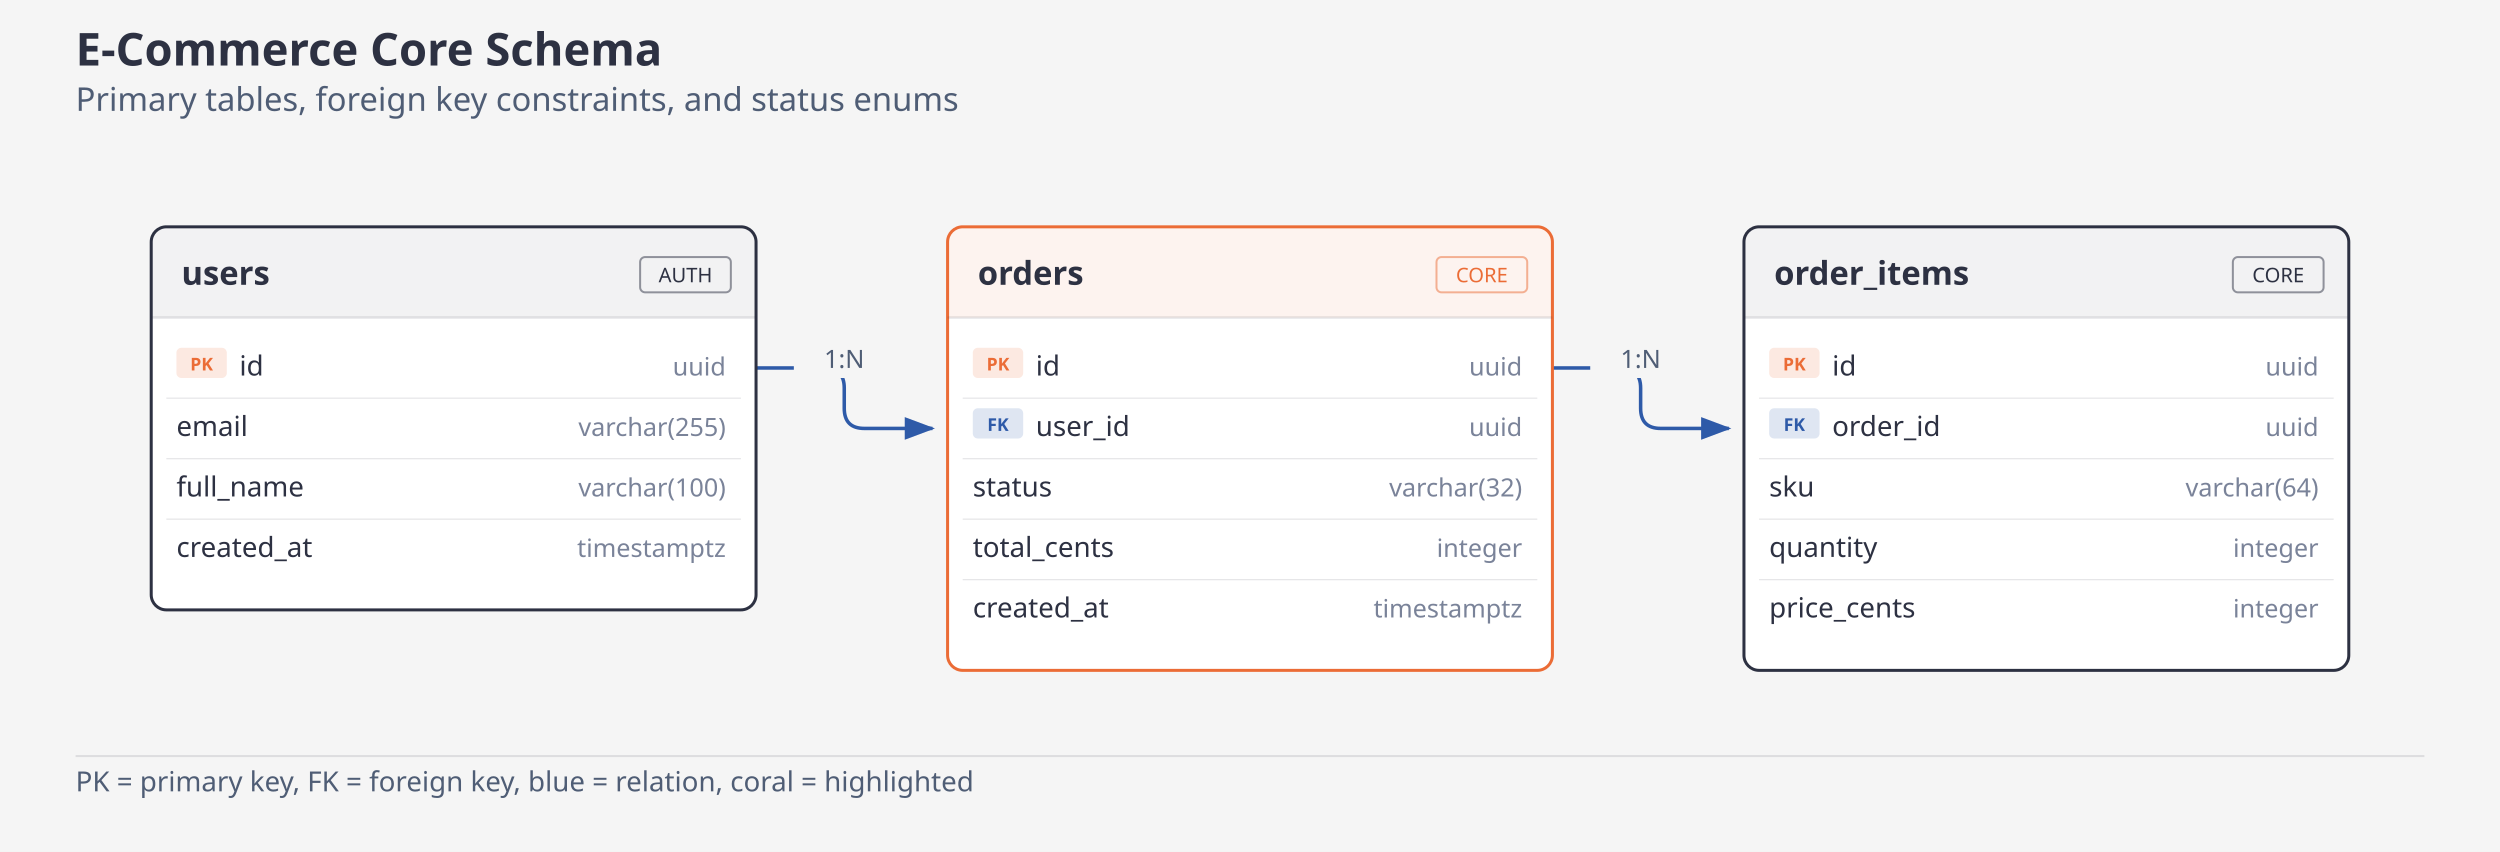
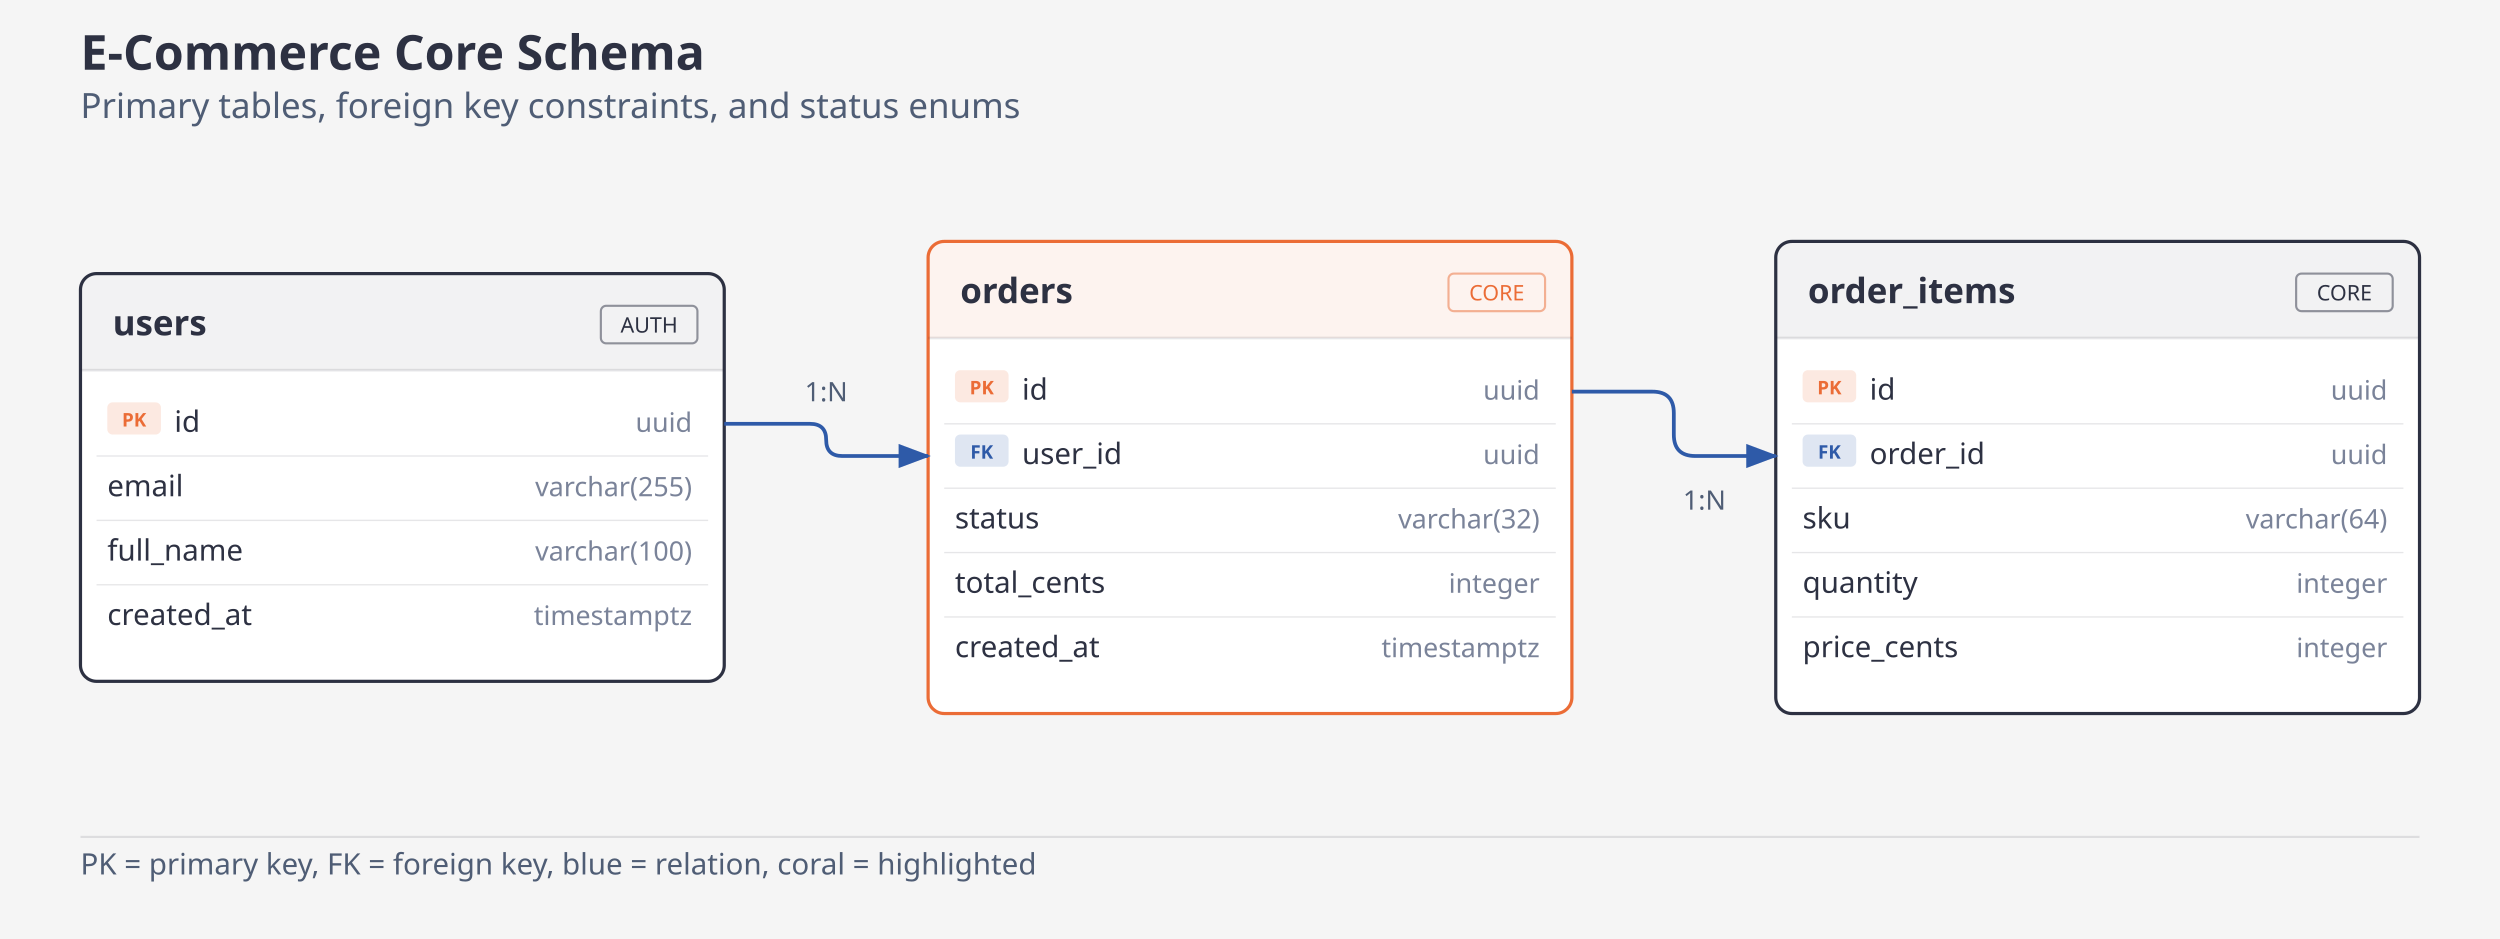
- <svg xmlns="http://www.w3.org/2000/svg" role="graphics-document" aria-roledescription="database schema" viewBox="0 0 992 338" width="992">
-   <rect width="992" height="338" fill="#f5f5f5" aria-hidden="true" />
+ <svg xmlns="http://www.w3.org/2000/svg" role="graphics-document" aria-roledescription="database schema" viewBox="0 0 932 350" width="932">
+   <rect width="932" height="350" fill="#f5f5f5" aria-hidden="true" />
  <defs>
    <marker id="a" markerWidth="12" markerHeight="9" refX="11" refY="4.5" orient="auto" markerUnits="userSpaceOnUse">
      <polygon points="0 0,12 4.5,0 9" fill="#4f5d75" />
    </marker>
    <marker id="aa" markerWidth="12" markerHeight="9" refX="11" refY="4.5" orient="auto" markerUnits="userSpaceOnUse">
      <polygon points="0 0,12 4.5,0 9" fill="#eb6c36" />
    </marker>
    <marker id="al" markerWidth="12" markerHeight="9" refX="11" refY="4.5" orient="auto" markerUnits="userSpaceOnUse">
      <polygon points="0 0,12 4.5,0 9" fill="#2e5aa8" />
    </marker>
    <marker id="ar" markerWidth="12" markerHeight="9" refX="11" refY="4.5" orient="auto" markerUnits="userSpaceOnUse">
      <polygon points="0 0,12 4.5,0 9" fill="#7a8399" />
    </marker>
  </defs>
  <text x="30" y="26" font-size="18" font-weight="600" font-family="system-ui, 'Segoe UI', sans-serif" fill="#2d3142">E-Commerce Core Schema</text>
  <text x="30" y="44" font-size="13" font-family="system-ui, 'Segoe UI', sans-serif" fill="#4f5d75">Primary tables, foreign key constraints, and status enums</text>
-   <path d="M300,146 L327,146 Q335,146 335,154 L335,162 Q335,170 343,170 L370,170" fill="none" stroke="#2e5aa8" stroke-width="1.4" marker-end="url(#al)" data-from="users" data-to="orders" data-label="1:N" data-id="users-&gt;orders:1:N" data-from-port="id" data-to-port="user_id" role="graphics-symbol" aria-roledescription="relation" aria-label="users to orders: 1:N" />
-   <rect x="315" y="134" width="40" height="16" rx="2" fill="#f5f5f5" aria-hidden="true" />
-   <text x="335" y="146" font-size="10" font-family="system-ui, 'Segoe UI', sans-serif" fill="#4f5d75" text-anchor="middle" aria-hidden="true">1:N</text>
-   <path d="M616,146 L643,146 Q651,146 651,154 L651,162 Q651,170 659,170 L686,170" fill="none" stroke="#2e5aa8" stroke-width="1.4" marker-end="url(#al)" data-from="orders" data-to="order_items" data-label="1:N" data-id="orders-&gt;order_items:1:N" data-from-port="id" data-to-port="order_id" role="graphics-symbol" aria-roledescription="relation" aria-label="orders to order_items: 1:N" />
-   <rect x="631" y="134" width="40" height="16" rx="2" fill="#f5f5f5" aria-hidden="true" />
-   <text x="651" y="146" font-size="10" font-family="system-ui, 'Segoe UI', sans-serif" fill="#4f5d75" text-anchor="middle" aria-hidden="true">1:N</text>
-   <rect x="60" y="90" width="240" height="152" rx="6" fill="#ffffff" stroke="#2d3142" stroke-width="1.2" data-node="users" data-label="users" role="graphics-symbol" aria-roledescription="table" aria-label="users: id (primary key), email, full_name, created_at" />
-   <path d="M60,126 L60,96 Q60,90 66,90 L294,90 Q300,90 300,96 L300,126 Z" fill="rgba(45,49,66,0.06)" aria-hidden="true" />
-   <line x1="60" y1="126" x2="300" y2="126" stroke="rgba(45,49,66,0.12)" stroke-width="1" aria-hidden="true" />
-   <text x="72" y="113" font-size="13" font-weight="600" font-family="system-ui, 'Segoe UI', sans-serif" fill="#2d3142" data-role="table" aria-hidden="true">users</text>
-   <rect x="254" y="102" width="36" height="14" rx="2" fill="none" stroke="#2d3142" stroke-opacity=".5" stroke-width=".8" aria-hidden="true" />
-   <text x="272" y="112" font-size="8" font-family="system-ui, 'Segoe UI', sans-serif" fill="#2d3142" text-anchor="middle" aria-hidden="true">AUTH</text>
-   <rect x="70" y="138" width="20" height="12" rx="2" fill="#eb6c36" fill-opacity=".15" aria-hidden="true" />
-   <text x="80" y="147" font-size="7" font-weight="600" font-family="system-ui, 'Segoe UI', sans-serif" fill="#eb6c36" text-anchor="middle" aria-hidden="true">PK</text>
-   <text x="95" y="149" font-size="11" font-family="system-ui, 'Segoe UI', sans-serif" fill="#2d3142" aria-hidden="true">id</text>
-   <text x="288" y="149" font-size="10" font-family="system-ui, 'Segoe UI', sans-serif" fill="#7a8399" text-anchor="end" aria-hidden="true">uuid</text>
-   <line x1="66" y1="158" x2="294" y2="158" stroke="rgba(45,49,66,0.12)" stroke-width="0.5" aria-hidden="true" />
-   <text x="70" y="173" font-size="11" font-family="system-ui, 'Segoe UI', sans-serif" fill="#2d3142" aria-hidden="true">email</text>
-   <text x="288" y="173" font-size="10" font-family="system-ui, 'Segoe UI', sans-serif" fill="#7a8399" text-anchor="end" aria-hidden="true">varchar(255)</text>
-   <line x1="66" y1="182" x2="294" y2="182" stroke="rgba(45,49,66,0.12)" stroke-width="0.5" aria-hidden="true" />
-   <text x="70" y="197" font-size="11" font-family="system-ui, 'Segoe UI', sans-serif" fill="#2d3142" aria-hidden="true">full_name</text>
-   <text x="288" y="197" font-size="10" font-family="system-ui, 'Segoe UI', sans-serif" fill="#7a8399" text-anchor="end" aria-hidden="true">varchar(100)</text>
-   <line x1="66" y1="206" x2="294" y2="206" stroke="rgba(45,49,66,0.12)" stroke-width="0.5" aria-hidden="true" />
-   <text x="70" y="221" font-size="11" font-family="system-ui, 'Segoe UI', sans-serif" fill="#2d3142" aria-hidden="true">created_at</text>
-   <text x="288" y="221" font-size="10" font-family="system-ui, 'Segoe UI', sans-serif" fill="#7a8399" text-anchor="end" aria-hidden="true">timestamptz</text>
-   <rect x="376" y="90" width="240" height="176" rx="6" fill="#ffffff" stroke="#eb6c36" stroke-width="1.2" data-node="orders" data-label="orders" role="graphics-symbol" aria-roledescription="table" aria-label="orders: id (primary key), user_id (foreign key), status, total_cents, created_at" />
-   <path d="M376,126 L376,96 Q376,90 382,90 L610,90 Q616,90 616,96 L616,126 Z" fill="rgba(235,108,54,0.08)" aria-hidden="true" />
-   <line x1="376" y1="126" x2="616" y2="126" stroke="rgba(45,49,66,0.12)" stroke-width="1" aria-hidden="true" />
-   <text x="388" y="113" font-size="13" font-weight="600" font-family="system-ui, 'Segoe UI', sans-serif" fill="#2d3142" data-role="table" aria-hidden="true">orders</text>
-   <rect x="570" y="102" width="36" height="14" rx="2" fill="none" stroke="#eb6c36" stroke-opacity=".5" stroke-width=".8" aria-hidden="true" />
-   <text x="588" y="112" font-size="8" font-family="system-ui, 'Segoe UI', sans-serif" fill="#eb6c36" text-anchor="middle" aria-hidden="true">CORE</text>
-   <rect x="386" y="138" width="20" height="12" rx="2" fill="#eb6c36" fill-opacity=".15" aria-hidden="true" />
-   <text x="396" y="147" font-size="7" font-weight="600" font-family="system-ui, 'Segoe UI', sans-serif" fill="#eb6c36" text-anchor="middle" aria-hidden="true">PK</text>
-   <text x="411" y="149" font-size="11" font-family="system-ui, 'Segoe UI', sans-serif" fill="#2d3142" aria-hidden="true">id</text>
-   <text x="604" y="149" font-size="10" font-family="system-ui, 'Segoe UI', sans-serif" fill="#7a8399" text-anchor="end" aria-hidden="true">uuid</text>
-   <line x1="382" y1="158" x2="610" y2="158" stroke="rgba(45,49,66,0.12)" stroke-width="0.5" aria-hidden="true" />
-   <rect x="386" y="162" width="20" height="12" rx="2" fill="#2e5aa8" fill-opacity=".15" aria-hidden="true" />
-   <text x="396" y="171" font-size="7" font-weight="600" font-family="system-ui, 'Segoe UI', sans-serif" fill="#2e5aa8" text-anchor="middle" aria-hidden="true">FK</text>
-   <text x="411" y="173" font-size="11" font-family="system-ui, 'Segoe UI', sans-serif" fill="#2d3142" aria-hidden="true">user_id</text>
-   <text x="604" y="173" font-size="10" font-family="system-ui, 'Segoe UI', sans-serif" fill="#7a8399" text-anchor="end" aria-hidden="true">uuid</text>
-   <line x1="382" y1="182" x2="610" y2="182" stroke="rgba(45,49,66,0.12)" stroke-width="0.5" aria-hidden="true" />
-   <text x="386" y="197" font-size="11" font-family="system-ui, 'Segoe UI', sans-serif" fill="#2d3142" aria-hidden="true">status</text>
-   <text x="604" y="197" font-size="10" font-family="system-ui, 'Segoe UI', sans-serif" fill="#7a8399" text-anchor="end" aria-hidden="true">varchar(32)</text>
-   <line x1="382" y1="206" x2="610" y2="206" stroke="rgba(45,49,66,0.12)" stroke-width="0.5" aria-hidden="true" />
-   <text x="386" y="221" font-size="11" font-family="system-ui, 'Segoe UI', sans-serif" fill="#2d3142" aria-hidden="true">total_cents</text>
-   <text x="604" y="221" font-size="10" font-family="system-ui, 'Segoe UI', sans-serif" fill="#7a8399" text-anchor="end" aria-hidden="true">integer</text>
-   <line x1="382" y1="230" x2="610" y2="230" stroke="rgba(45,49,66,0.12)" stroke-width="0.5" aria-hidden="true" />
-   <text x="386" y="245" font-size="11" font-family="system-ui, 'Segoe UI', sans-serif" fill="#2d3142" aria-hidden="true">created_at</text>
-   <text x="604" y="245" font-size="10" font-family="system-ui, 'Segoe UI', sans-serif" fill="#7a8399" text-anchor="end" aria-hidden="true">timestamptz</text>
-   <rect x="692" y="90" width="240" height="176" rx="6" fill="#ffffff" stroke="#2d3142" stroke-width="1.2" data-node="order_items" data-label="order_items" role="graphics-symbol" aria-roledescription="table" aria-label="order_items: id (primary key), order_id (foreign key), sku, quantity, price_cents" />
-   <path d="M692,126 L692,96 Q692,90 698,90 L926,90 Q932,90 932,96 L932,126 Z" fill="rgba(45,49,66,0.06)" aria-hidden="true" />
-   <line x1="692" y1="126" x2="932" y2="126" stroke="rgba(45,49,66,0.12)" stroke-width="1" aria-hidden="true" />
-   <text x="704" y="113" font-size="13" font-weight="600" font-family="system-ui, 'Segoe UI', sans-serif" fill="#2d3142" data-role="table" aria-hidden="true">order_items</text>
-   <rect x="886" y="102" width="36" height="14" rx="2" fill="none" stroke="#2d3142" stroke-opacity=".5" stroke-width=".8" aria-hidden="true" />
-   <text x="904" y="112" font-size="8" font-family="system-ui, 'Segoe UI', sans-serif" fill="#2d3142" text-anchor="middle" aria-hidden="true">CORE</text>
-   <rect x="702" y="138" width="20" height="12" rx="2" fill="#eb6c36" fill-opacity=".15" aria-hidden="true" />
-   <text x="712" y="147" font-size="7" font-weight="600" font-family="system-ui, 'Segoe UI', sans-serif" fill="#eb6c36" text-anchor="middle" aria-hidden="true">PK</text>
-   <text x="727" y="149" font-size="11" font-family="system-ui, 'Segoe UI', sans-serif" fill="#2d3142" aria-hidden="true">id</text>
-   <text x="920" y="149" font-size="10" font-family="system-ui, 'Segoe UI', sans-serif" fill="#7a8399" text-anchor="end" aria-hidden="true">uuid</text>
-   <line x1="698" y1="158" x2="926" y2="158" stroke="rgba(45,49,66,0.12)" stroke-width="0.5" aria-hidden="true" />
-   <rect x="702" y="162" width="20" height="12" rx="2" fill="#2e5aa8" fill-opacity=".15" aria-hidden="true" />
-   <text x="712" y="171" font-size="7" font-weight="600" font-family="system-ui, 'Segoe UI', sans-serif" fill="#2e5aa8" text-anchor="middle" aria-hidden="true">FK</text>
-   <text x="727" y="173" font-size="11" font-family="system-ui, 'Segoe UI', sans-serif" fill="#2d3142" aria-hidden="true">order_id</text>
-   <text x="920" y="173" font-size="10" font-family="system-ui, 'Segoe UI', sans-serif" fill="#7a8399" text-anchor="end" aria-hidden="true">uuid</text>
-   <line x1="698" y1="182" x2="926" y2="182" stroke="rgba(45,49,66,0.12)" stroke-width="0.5" aria-hidden="true" />
-   <text x="702" y="197" font-size="11" font-family="system-ui, 'Segoe UI', sans-serif" fill="#2d3142" aria-hidden="true">sku</text>
-   <text x="920" y="197" font-size="10" font-family="system-ui, 'Segoe UI', sans-serif" fill="#7a8399" text-anchor="end" aria-hidden="true">varchar(64)</text>
-   <line x1="698" y1="206" x2="926" y2="206" stroke="rgba(45,49,66,0.12)" stroke-width="0.5" aria-hidden="true" />
-   <text x="702" y="221" font-size="11" font-family="system-ui, 'Segoe UI', sans-serif" fill="#2d3142" aria-hidden="true">quantity</text>
-   <text x="920" y="221" font-size="10" font-family="system-ui, 'Segoe UI', sans-serif" fill="#7a8399" text-anchor="end" aria-hidden="true">integer</text>
-   <line x1="698" y1="230" x2="926" y2="230" stroke="rgba(45,49,66,0.12)" stroke-width="0.5" aria-hidden="true" />
-   <text x="702" y="245" font-size="11" font-family="system-ui, 'Segoe UI', sans-serif" fill="#2d3142" aria-hidden="true">price_cents</text>
-   <text x="920" y="245" font-size="10" font-family="system-ui, 'Segoe UI', sans-serif" fill="#7a8399" text-anchor="end" aria-hidden="true">integer</text>
-   <line x1="30" y1="300" x2="962" y2="300" stroke="rgba(45,49,66,0.12)" stroke-width=".8" aria-hidden="true" />
-   <text x="30" y="314" font-size="11" font-family="system-ui, 'Segoe UI', sans-serif" fill="#4f5d75">PK = primary key, FK = foreign key, blue = relation, coral = highlighted</text>
+   <rect x="30" y="102" width="240" height="152" rx="6" fill="#ffffff" stroke="#2d3142" stroke-width="1.2" data-node="users" data-label="users" role="graphics-symbol" aria-roledescription="table" aria-label="users: id (primary key), email, full_name, created_at" />
+   <path d="M30,138 L30,108 Q30,102 36,102 L264,102 Q270,102 270,108 L270,138 Z" fill="rgba(45,49,66,0.06)" aria-hidden="true" />
+   <line x1="30" y1="138" x2="270" y2="138" stroke="rgba(45,49,66,0.12)" stroke-width="1" aria-hidden="true" />
+   <text x="42" y="125" font-size="13" font-weight="600" font-family="system-ui, 'Segoe UI', sans-serif" fill="#2d3142" data-role="table" aria-hidden="true">users</text>
+   <rect x="224" y="114" width="36" height="14" rx="2" fill="none" stroke="#2d3142" stroke-opacity=".5" stroke-width=".8" aria-hidden="true" />
+   <text x="242" y="124" font-size="8" font-family="system-ui, 'Segoe UI', sans-serif" fill="#2d3142" text-anchor="middle" aria-hidden="true">AUTH</text>
+   <rect x="40" y="150" width="20" height="12" rx="2" fill="#eb6c36" fill-opacity=".15" aria-hidden="true" />
+   <text x="50" y="159" font-size="7" font-weight="600" font-family="system-ui, 'Segoe UI', sans-serif" fill="#eb6c36" text-anchor="middle" aria-hidden="true">PK</text>
+   <text x="65" y="161" font-size="11" font-family="system-ui, 'Segoe UI', sans-serif" fill="#2d3142" aria-hidden="true">id</text>
+   <text x="258" y="161" font-size="10" font-family="system-ui, 'Segoe UI', sans-serif" fill="#7a8399" text-anchor="end" aria-hidden="true">uuid</text>
+   <line x1="36" y1="170" x2="264" y2="170" stroke="rgba(45,49,66,0.12)" stroke-width="0.5" aria-hidden="true" />
+   <text x="40" y="185" font-size="11" font-family="system-ui, 'Segoe UI', sans-serif" fill="#2d3142" aria-hidden="true">email</text>
+   <text x="258" y="185" font-size="10" font-family="system-ui, 'Segoe UI', sans-serif" fill="#7a8399" text-anchor="end" aria-hidden="true">varchar(255)</text>
+   <line x1="36" y1="194" x2="264" y2="194" stroke="rgba(45,49,66,0.12)" stroke-width="0.5" aria-hidden="true" />
+   <text x="40" y="209" font-size="11" font-family="system-ui, 'Segoe UI', sans-serif" fill="#2d3142" aria-hidden="true">full_name</text>
+   <text x="258" y="209" font-size="10" font-family="system-ui, 'Segoe UI', sans-serif" fill="#7a8399" text-anchor="end" aria-hidden="true">varchar(100)</text>
+   <line x1="36" y1="218" x2="264" y2="218" stroke="rgba(45,49,66,0.12)" stroke-width="0.5" aria-hidden="true" />
+   <text x="40" y="233" font-size="11" font-family="system-ui, 'Segoe UI', sans-serif" fill="#2d3142" aria-hidden="true">created_at</text>
+   <text x="258" y="233" font-size="10" font-family="system-ui, 'Segoe UI', sans-serif" fill="#7a8399" text-anchor="end" aria-hidden="true">timestamptz</text>
+   <rect x="346" y="90" width="240" height="176" rx="6" fill="#ffffff" stroke="#eb6c36" stroke-width="1.2" data-node="orders" data-label="orders" role="graphics-symbol" aria-roledescription="table" aria-label="orders: id (primary key), user_id (foreign key), status, total_cents, created_at" />
+   <path d="M346,126 L346,96 Q346,90 352,90 L580,90 Q586,90 586,96 L586,126 Z" fill="rgba(235,108,54,0.08)" aria-hidden="true" />
+   <line x1="346" y1="126" x2="586" y2="126" stroke="rgba(45,49,66,0.12)" stroke-width="1" aria-hidden="true" />
+   <text x="358" y="113" font-size="13" font-weight="600" font-family="system-ui, 'Segoe UI', sans-serif" fill="#2d3142" data-role="table" aria-hidden="true">orders</text>
+   <rect x="540" y="102" width="36" height="14" rx="2" fill="none" stroke="#eb6c36" stroke-opacity=".5" stroke-width=".8" aria-hidden="true" />
+   <text x="558" y="112" font-size="8" font-family="system-ui, 'Segoe UI', sans-serif" fill="#eb6c36" text-anchor="middle" aria-hidden="true">CORE</text>
+   <rect x="356" y="138" width="20" height="12" rx="2" fill="#eb6c36" fill-opacity=".15" aria-hidden="true" />
+   <text x="366" y="147" font-size="7" font-weight="600" font-family="system-ui, 'Segoe UI', sans-serif" fill="#eb6c36" text-anchor="middle" aria-hidden="true">PK</text>
+   <text x="381" y="149" font-size="11" font-family="system-ui, 'Segoe UI', sans-serif" fill="#2d3142" aria-hidden="true">id</text>
+   <text x="574" y="149" font-size="10" font-family="system-ui, 'Segoe UI', sans-serif" fill="#7a8399" text-anchor="end" aria-hidden="true">uuid</text>
+   <line x1="352" y1="158" x2="580" y2="158" stroke="rgba(45,49,66,0.12)" stroke-width="0.5" aria-hidden="true" />
+   <rect x="356" y="162" width="20" height="12" rx="2" fill="#2e5aa8" fill-opacity=".15" aria-hidden="true" />
+   <text x="366" y="171" font-size="7" font-weight="600" font-family="system-ui, 'Segoe UI', sans-serif" fill="#2e5aa8" text-anchor="middle" aria-hidden="true">FK</text>
+   <text x="381" y="173" font-size="11" font-family="system-ui, 'Segoe UI', sans-serif" fill="#2d3142" aria-hidden="true">user_id</text>
+   <text x="574" y="173" font-size="10" font-family="system-ui, 'Segoe UI', sans-serif" fill="#7a8399" text-anchor="end" aria-hidden="true">uuid</text>
+   <line x1="352" y1="182" x2="580" y2="182" stroke="rgba(45,49,66,0.12)" stroke-width="0.5" aria-hidden="true" />
+   <text x="356" y="197" font-size="11" font-family="system-ui, 'Segoe UI', sans-serif" fill="#2d3142" aria-hidden="true">status</text>
+   <text x="574" y="197" font-size="10" font-family="system-ui, 'Segoe UI', sans-serif" fill="#7a8399" text-anchor="end" aria-hidden="true">varchar(32)</text>
+   <line x1="352" y1="206" x2="580" y2="206" stroke="rgba(45,49,66,0.12)" stroke-width="0.5" aria-hidden="true" />
+   <text x="356" y="221" font-size="11" font-family="system-ui, 'Segoe UI', sans-serif" fill="#2d3142" aria-hidden="true">total_cents</text>
+   <text x="574" y="221" font-size="10" font-family="system-ui, 'Segoe UI', sans-serif" fill="#7a8399" text-anchor="end" aria-hidden="true">integer</text>
+   <line x1="352" y1="230" x2="580" y2="230" stroke="rgba(45,49,66,0.12)" stroke-width="0.5" aria-hidden="true" />
+   <text x="356" y="245" font-size="11" font-family="system-ui, 'Segoe UI', sans-serif" fill="#2d3142" aria-hidden="true">created_at</text>
+   <text x="574" y="245" font-size="10" font-family="system-ui, 'Segoe UI', sans-serif" fill="#7a8399" text-anchor="end" aria-hidden="true">timestamptz</text>
+   <rect x="662" y="90" width="240" height="176" rx="6" fill="#ffffff" stroke="#2d3142" stroke-width="1.2" data-node="order_items" data-label="order_items" role="graphics-symbol" aria-roledescription="table" aria-label="order_items: id (primary key), order_id (foreign key), sku, quantity, price_cents" />
+   <path d="M662,126 L662,96 Q662,90 668,90 L896,90 Q902,90 902,96 L902,126 Z" fill="rgba(45,49,66,0.06)" aria-hidden="true" />
+   <line x1="662" y1="126" x2="902" y2="126" stroke="rgba(45,49,66,0.12)" stroke-width="1" aria-hidden="true" />
+   <text x="674" y="113" font-size="13" font-weight="600" font-family="system-ui, 'Segoe UI', sans-serif" fill="#2d3142" data-role="table" aria-hidden="true">order_items</text>
+   <rect x="856" y="102" width="36" height="14" rx="2" fill="none" stroke="#2d3142" stroke-opacity=".5" stroke-width=".8" aria-hidden="true" />
+   <text x="874" y="112" font-size="8" font-family="system-ui, 'Segoe UI', sans-serif" fill="#2d3142" text-anchor="middle" aria-hidden="true">CORE</text>
+   <rect x="672" y="138" width="20" height="12" rx="2" fill="#eb6c36" fill-opacity=".15" aria-hidden="true" />
+   <text x="682" y="147" font-size="7" font-weight="600" font-family="system-ui, 'Segoe UI', sans-serif" fill="#eb6c36" text-anchor="middle" aria-hidden="true">PK</text>
+   <text x="697" y="149" font-size="11" font-family="system-ui, 'Segoe UI', sans-serif" fill="#2d3142" aria-hidden="true">id</text>
+   <text x="890" y="149" font-size="10" font-family="system-ui, 'Segoe UI', sans-serif" fill="#7a8399" text-anchor="end" aria-hidden="true">uuid</text>
+   <line x1="668" y1="158" x2="896" y2="158" stroke="rgba(45,49,66,0.12)" stroke-width="0.5" aria-hidden="true" />
+   <rect x="672" y="162" width="20" height="12" rx="2" fill="#2e5aa8" fill-opacity=".15" aria-hidden="true" />
+   <text x="682" y="171" font-size="7" font-weight="600" font-family="system-ui, 'Segoe UI', sans-serif" fill="#2e5aa8" text-anchor="middle" aria-hidden="true">FK</text>
+   <text x="697" y="173" font-size="11" font-family="system-ui, 'Segoe UI', sans-serif" fill="#2d3142" aria-hidden="true">order_id</text>
+   <text x="890" y="173" font-size="10" font-family="system-ui, 'Segoe UI', sans-serif" fill="#7a8399" text-anchor="end" aria-hidden="true">uuid</text>
+   <line x1="668" y1="182" x2="896" y2="182" stroke="rgba(45,49,66,0.12)" stroke-width="0.5" aria-hidden="true" />
+   <text x="672" y="197" font-size="11" font-family="system-ui, 'Segoe UI', sans-serif" fill="#2d3142" aria-hidden="true">sku</text>
+   <text x="890" y="197" font-size="10" font-family="system-ui, 'Segoe UI', sans-serif" fill="#7a8399" text-anchor="end" aria-hidden="true">varchar(64)</text>
+   <line x1="668" y1="206" x2="896" y2="206" stroke="rgba(45,49,66,0.12)" stroke-width="0.5" aria-hidden="true" />
+   <text x="672" y="221" font-size="11" font-family="system-ui, 'Segoe UI', sans-serif" fill="#2d3142" aria-hidden="true">quantity</text>
+   <text x="890" y="221" font-size="10" font-family="system-ui, 'Segoe UI', sans-serif" fill="#7a8399" text-anchor="end" aria-hidden="true">integer</text>
+   <line x1="668" y1="230" x2="896" y2="230" stroke="rgba(45,49,66,0.12)" stroke-width="0.5" aria-hidden="true" />
+   <text x="672" y="245" font-size="11" font-family="system-ui, 'Segoe UI', sans-serif" fill="#2d3142" aria-hidden="true">price_cents</text>
+   <text x="890" y="245" font-size="10" font-family="system-ui, 'Segoe UI', sans-serif" fill="#7a8399" text-anchor="end" aria-hidden="true">integer</text>
+   <path d="M270,158 L302,158 Q308,158 308,164 L308,164 Q308,170 314,170 L346,170" fill="none" stroke="#2e5aa8" stroke-width="1.4" marker-end="url(#al)" data-from="users" data-to="orders" data-label="1:N" data-id="users-&gt;orders:1:N" data-from-port="id" data-to-port="user_id" role="graphics-symbol" aria-roledescription="relation" aria-label="users to orders: 1:N" />
+   <path d="M586,146 L616,146 Q624,146 624,154 L624,162 Q624,170 632,170 L662,170" fill="none" stroke="#2e5aa8" stroke-width="1.4" marker-end="url(#al)" data-from="orders" data-to="order_items" data-label="1:N" data-id="orders-&gt;order_items:1:N" data-from-port="id" data-to-port="order_id" role="graphics-symbol" aria-roledescription="relation" aria-label="orders to order_items: 1:N" />
+   <rect x="288" y="137.6" width="40" height="16" rx="2" fill="#f5f5f5" aria-hidden="true" />
+   <text x="308" y="149.6" font-size="10" font-family="system-ui, 'Segoe UI', sans-serif" fill="#4f5d75" text-anchor="middle" aria-hidden="true">1:N</text>
+   <rect x="615.4" y="178" width="40" height="16" rx="2" fill="#f5f5f5" aria-hidden="true" />
+   <text x="635.4" y="190" font-size="10" font-family="system-ui, 'Segoe UI', sans-serif" fill="#4f5d75" text-anchor="middle" aria-hidden="true">1:N</text>
+   <line x1="30" y1="312" x2="902" y2="312" stroke="rgba(45,49,66,0.12)" stroke-width=".8" aria-hidden="true" />
+   <text x="30" y="326" font-size="11" font-family="system-ui, 'Segoe UI', sans-serif" fill="#4f5d75">PK = primary key, FK = foreign key, blue = relation, coral = highlighted</text>
</svg>
